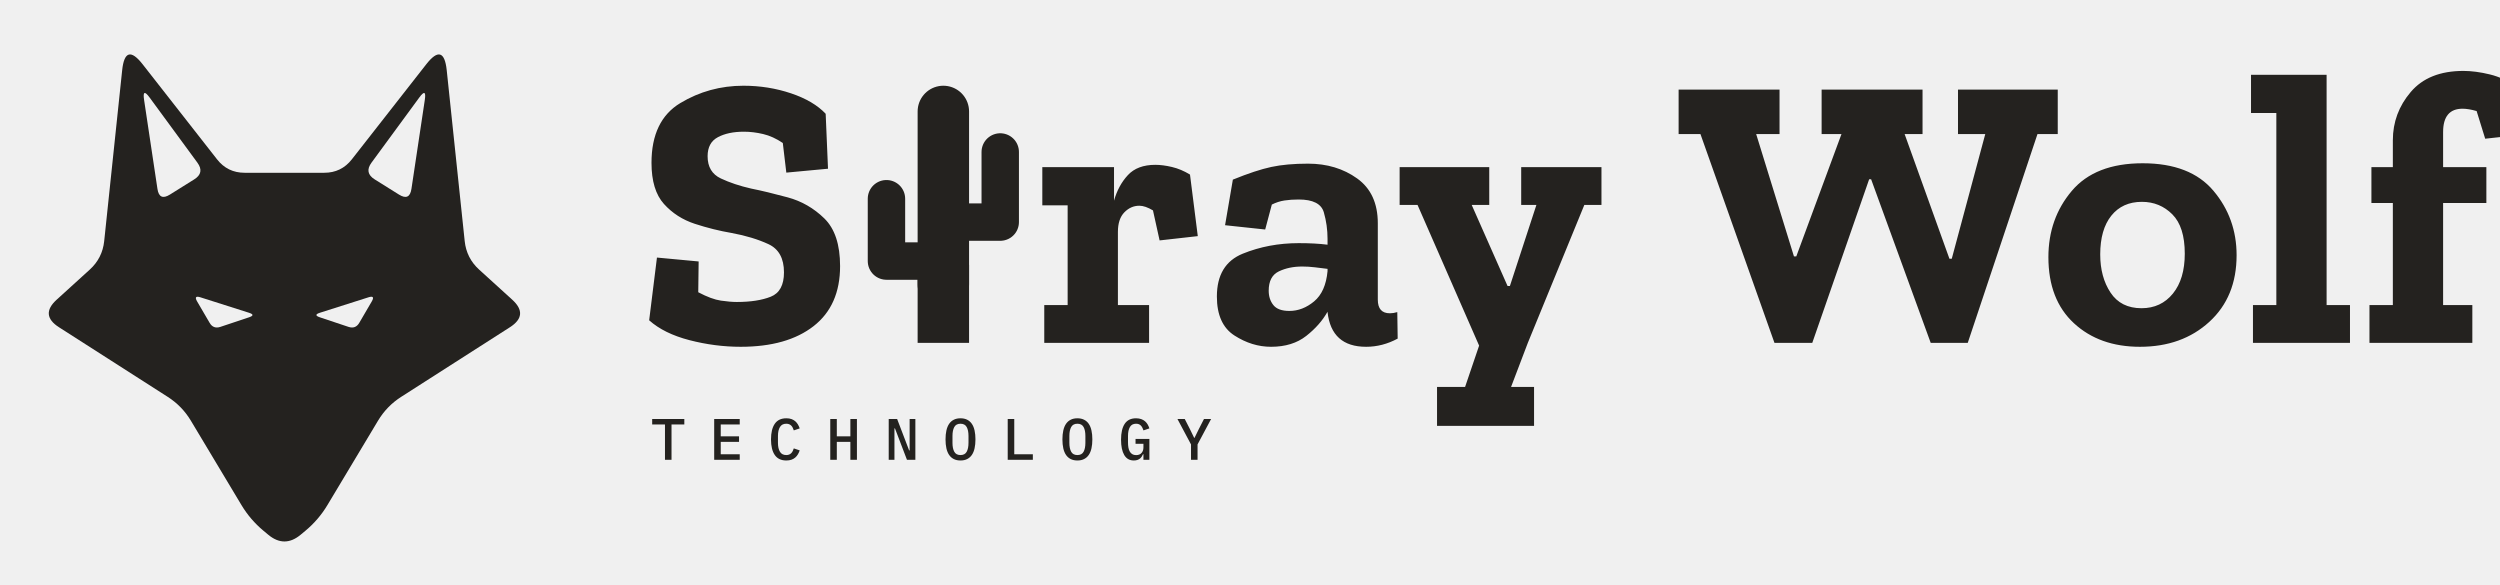
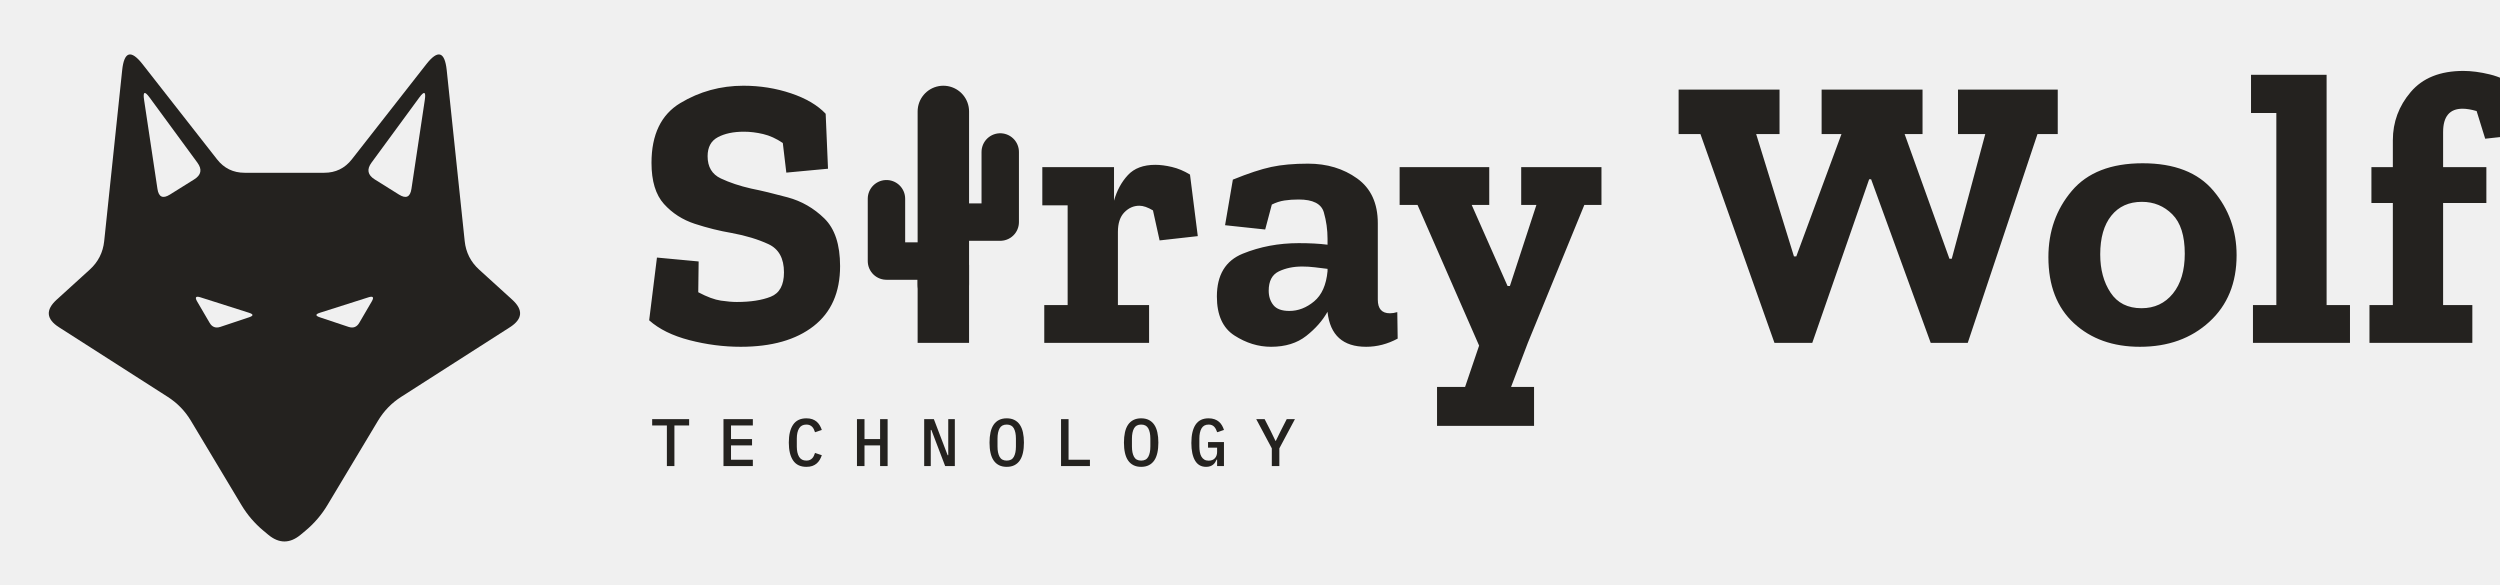
<svg xmlns="http://www.w3.org/2000/svg" viewBox="0 0 641.6 150">
  <g transform="translate(0,2) scale(0.73)">
    <defs>
      <mask id="hmono-dark">
        <rect width="200" height="200" fill="#fff" />
        <path fill="#000" d="M52.60 31.55 L69.40 54.45 Q72.00 58.00 68.27 60.33 L59.73 65.67 Q56.00 68.00 55.35 63.65 L50.65 32.35 Q50.00 28.00 52.60 31.55Z" />
        <path fill="#000" d="M147.40 31.55 L130.60 54.45 Q128.00 58.00 131.73 60.33 L140.27 65.67 Q144.00 68.00 144.65 63.65 L149.35 32.35 Q150.00 28.00 147.40 31.55Z" />
        <path fill="#000" d="M70.48 101.79 L87.52 107.21 Q90.00 108.00 87.53 108.82 L77.47 112.18 Q75.00 113.00 73.69 110.75 L69.31 103.25 Q68.00 101.00 70.48 101.79Z" />
        <path fill="#000" d="M129.52 101.79 L112.48 107.21 Q110.00 108.00 112.47 108.82 L122.53 112.18 Q125.00 113.00 126.31 110.75 L130.69 103.25 Q132.00 101.00 129.52 101.79Z" />
      </mask>
    </defs>
    <path fill="#24221F" mask="url(#hmono-dark)" d="M50.16 19.88 L76.30 53.27 Q80.00 58.00 86.00 58.00 L114.00 58.00 Q120.00 58.00 123.70 53.27 L149.84 19.88 Q156.00 12.00 157.05 21.95 L163.37 82.03 Q164.00 88.00 168.44 92.04 L180.08 102.62 Q186.00 108.00 179.26 112.31 L141.05 136.77 Q136.00 140.00 132.91 145.14 L115.09 174.86 Q112.00 180.00 107.39 183.84 L105.71 185.24 Q100.00 190.00 94.29 185.24 L92.61 183.84 Q88.00 180.00 84.91 174.86 L67.09 145.14 Q64.00 140.00 58.95 136.77 L20.74 112.31 Q14.00 108.00 19.92 102.62 L31.56 92.04 Q36.00 88.00 36.63 82.03 L42.95 21.95 Q44.00 12.00 50.16 19.88Z" />
  </g>
  <path fill="#24221F" d="M215.6 68.3Q215.6 78.4 208.8 83.7Q202.0 89.0 190.1 89.0Q183.5 89.0 176.95 87.3Q170.4 85.6 166.6 82.2L168.6 66.1L179.3 67.1L179.2 75.0Q182.6 76.8 185.0 77.15Q187.4 77.5 189.1 77.5Q194.4 77.5 197.8 76.15Q201.2 74.8 201.2 69.9Q201.2 64.5 197.2 62.65Q193.2 60.8 187.8 59.8Q183.1 59.0 178.35 57.45Q173.6 55.9 170.4 52.35Q167.2 48.8 167.2 41.8Q167.2 30.9 174.6 26.45Q182.0 22.0 190.8 22.0Q197.2 22.0 203.0 23.95Q208.8 25.9 211.9 29.2L212.5 43.3L201.8 44.3L200.9 36.7Q198.4 35.0 195.85 34.4Q193.3 33.8 190.9 33.8Q186.9 33.8 184.25 35.2Q181.6 36.6 181.6 40.1Q181.6 44.2 185.0 45.8Q188.4 47.4 192.8 48.4Q196.8 49.2 202.15 50.65Q207.5 52.1 211.55 56.05Q215.6 60.0 215.6 68.3Z M296.5 42.3Q298.4 42.3 300.75 42.85Q303.1 43.4 305.4 44.8L307.4 60.6L297.6 61.7L295.9 54.0Q293.9 52.8 292.4 52.8Q290.2 52.8 288.55 54.5Q286.9 56.2 286.9 59.5V78.3H294.9V88.0H268.0V78.3H274.0V52.7H267.5V42.9H285.9V51.5Q287.0 47.6 289.45 44.95Q291.9 42.3 296.5 42.3Z M316.4 46.1Q322.3 43.7 326.25 42.85Q330.2 42.0 335.7 42.0Q343.0 42.0 348.3 45.8Q353.6 49.6 353.6 57.3V76.9Q353.6 80.4 356.7 80.4Q357.6 80.4 358.6 80.1L358.7 86.9Q354.8 89.0 350.6 89.0Q341.7 89.0 340.7 80.1V80.0Q338.8 83.4 335.25 86.2Q331.7 89.0 326.2 89.0Q321.3 89.0 316.8 86.1Q312.3 83.2 312.3 76.1Q312.3 67.8 318.95 65.1Q325.6 62.4 333.3 62.4Q337.6 62.4 340.7 62.8V61.3Q340.7 57.8 339.75 54.5Q338.8 51.2 333.3 51.2Q331.3 51.2 329.65 51.45Q328.0 51.7 326.4 52.5L324.7 58.9L314.4 57.8ZM340.7 69.6V69.0Q339.1 68.8 337.45 68.6Q335.8 68.4 334.2 68.4Q330.8 68.4 328.2 69.65Q325.6 70.9 325.6 74.6Q325.6 76.8 326.8 78.3Q328.0 79.8 330.9 79.8Q334.3 79.8 337.25 77.35Q340.2 74.9 340.7 69.6Z M411 52.6H406.6L392.1 88.0L387.8 99.3H393.7V109.3H368.8V99.3H376L379.6 88.7L363.8 52.6H359.2V42.9H382.2V52.6H377.7L386.9 73.4H387.5L394.3 52.6H390.4V42.9H411Z M528.1 34.4H522.9L505 88.0H495.5L480.2 46.0H479.7L465.1 88.0H455.4L436.4 34.4H430.8V23.0H456.7V34.4H450.7L460.4 65.8H461L472.6 34.4H467.5V23.0H493.4V34.4H488.8L500.3 66.4H500.9L509.5 34.4H502.5V23.0H528.1Z M574.0 65.5Q574.0 76.2 567.0 82.6Q560.0 89.0 549.2 89.0Q538.8 89.0 532.25 82.95Q525.7 76.9 525.7 66.0Q525.7 56.1 531.7 49.0Q537.7 41.9 549.9 41.9Q562.1 41.9 568.05 48.95Q574.0 56.0 574.0 65.5ZM560.7 65.1Q560.7 58.2 557.5 55.0Q554.3 51.8 549.7 51.8Q544.7 51.8 541.85 55.35Q539.0 58.9 539.0 65.3Q539.0 71.1 541.65 75.1Q544.3 79.1 549.6 79.1Q554.6 79.1 557.65 75.35Q560.7 71.6 560.7 65.1Z M603.1 88.0H578.2V78.3H584.2V29.0H577.7V19.2H597.1V78.3H603.1Z M632.2 18.2Q635.3 18.2 639.0 19.1Q642.7 20.0 645.8 22.3L647.8 34.5L637.8 35.6L635.6 28.5Q633.5 27.9 632 27.9Q627 27.9 627 33.9V42.9H638.1V52.1H627V78.3H634.5V88.0H608.1V78.3H614.1V52.1H608.6V42.9H614.1V36.0Q614.1 29.0 618.7 23.6Q623.3 18.2 632.2 18.2Z" />
  <g fill="none" stroke="#24221F" stroke-linejoin="round">
    <path d="M242.1 88 V68" stroke-width="13.2" stroke-linecap="butt" />
    <path d="M242.1 73 V28.6" stroke-width="13.2" stroke-linecap="round" />
    <path d="M242.1 67 H227.5 V51" stroke-width="9.6" stroke-linecap="round" />
    <path d="M242.1 57 H256.7 V39" stroke-width="9.6" stroke-linecap="round" />
  </g>
-   <path fill="#24221F" d="M172.34 108.94V118.0H170.66V108.94H167.375V107.53H175.625V108.94Z M183.29 118.0V107.53H189.845V108.94H184.97V111.985H189.665V113.395H184.97V116.59H189.845V118.0Z M201.8 118.18Q199.805 118.18 198.838 116.77Q197.87 115.36 197.87 112.765Q197.87 110.17 198.838 108.76Q199.805 107.35 201.8 107.35Q202.565 107.35 203.127 107.552Q203.69 107.755 204.095 108.108Q204.5 108.46 204.778 108.933Q205.055 109.405 205.235 109.945L203.72 110.455Q203.6 110.095 203.45 109.78Q203.3 109.465 203.075 109.24Q202.85 109.015 202.543 108.88Q202.235 108.745 201.785 108.745Q200.675 108.745 200.165 109.593Q199.655 110.44 199.655 111.88V113.65Q199.655 115.09 200.165 115.938Q200.675 116.785 201.785 116.785Q202.235 116.785 202.543 116.65Q202.85 116.515 203.075 116.29Q203.3 116.065 203.45 115.75Q203.6 115.435 203.72 115.075L205.235 115.585Q205.055 116.125 204.778 116.597Q204.5 117.07 204.095 117.422Q203.69 117.775 203.127 117.978Q202.565 118.18 201.8 118.18Z M218.24 113.395H214.76V118.0H213.08V107.53H214.76V111.985H218.24V107.53H219.92V118.0H218.24Z M229.685 109.945H229.55V118.0H228.08V107.53H230.24L233.315 115.585H233.45V107.53H234.92V118.0H232.76Z M246.5 118.18Q245.51 118.18 244.782 117.812Q244.055 117.445 243.583 116.755Q243.11 116.065 242.885 115.06Q242.66 114.055 242.66 112.765Q242.66 111.49 242.885 110.477Q243.11 109.465 243.583 108.775Q244.055 108.085 244.782 107.718Q245.51 107.35 246.5 107.35Q247.49 107.35 248.218 107.718Q248.945 108.085 249.417 108.775Q249.89 109.465 250.115 110.477Q250.34 111.49 250.34 112.765Q250.34 114.055 250.115 115.06Q249.89 116.065 249.417 116.755Q248.945 117.445 248.218 117.812Q247.49 118.18 246.5 118.18ZM246.5 116.785Q247.625 116.785 248.09 115.938Q248.555 115.09 248.555 113.635V111.88Q248.555 110.44 248.09 109.593Q247.625 108.745 246.5 108.745Q245.375 108.745 244.91 109.593Q244.445 110.44 244.445 111.88V113.65Q244.445 115.09 244.91 115.938Q245.375 116.785 246.5 116.785Z M258.62 118.0V107.53H260.3V116.59H265.07V118.0Z M276.5 118.18Q275.51 118.18 274.783 117.812Q274.055 117.445 273.582 116.755Q273.11 116.065 272.885 115.06Q272.66 114.055 272.66 112.765Q272.66 111.49 272.885 110.477Q273.11 109.465 273.582 108.775Q274.055 108.085 274.783 107.718Q275.51 107.35 276.5 107.35Q277.49 107.35 278.217 107.718Q278.945 108.085 279.418 108.775Q279.89 109.465 280.115 110.477Q280.34 111.49 280.34 112.765Q280.34 114.055 280.115 115.06Q279.89 116.065 279.418 116.755Q278.945 117.445 278.217 117.812Q277.49 118.18 276.5 118.18ZM276.5 116.785Q277.625 116.785 278.09 115.938Q278.555 115.09 278.555 113.635V111.88Q278.555 110.44 278.09 109.593Q277.625 108.745 276.5 108.745Q275.375 108.745 274.91 109.593Q274.445 110.44 274.445 111.88V113.65Q274.445 115.09 274.91 115.938Q275.375 116.785 276.5 116.785Z M293.45 116.56H293.345Q293.21 116.875 293.022 117.167Q292.835 117.46 292.558 117.685Q292.28 117.91 291.89 118.045Q291.5 118.18 290.99 118.18Q289.355 118.18 288.53 116.785Q287.705 115.39 287.705 112.84Q287.705 110.17 288.65 108.76Q289.595 107.35 291.545 107.35Q292.31 107.35 292.887 107.56Q293.465 107.77 293.87 108.123Q294.275 108.475 294.545 108.947Q294.815 109.42 294.98 109.945L293.465 110.455Q293.345 110.11 293.195 109.803Q293.045 109.495 292.827 109.255Q292.61 109.015 292.303 108.88Q291.995 108.745 291.56 108.745Q290.465 108.745 289.977 109.593Q289.49 110.44 289.49 111.88V113.545Q289.49 114.265 289.595 114.865Q289.7 115.465 289.947 115.892Q290.195 116.32 290.592 116.56Q290.99 116.8 291.56 116.8Q292.475 116.8 292.962 116.252Q293.45 115.705 293.45 114.85V113.905H291.425V112.645H294.98V118.0H293.45Z M305.66 118.0V114.055L302.18 107.53H304.055L305.39 110.14L306.47 112.375H306.56L307.655 110.14L308.99 107.53H310.82L307.34 114.055V118.0Z" />
+   <g data-tech="1.15" transform="translate(167.4 107.3) scale(1.15) translate(-167.4 -107.3)">
+     <path fill="#24221F" d="M172.34 108.94V118.0H170.66V108.94H167.375V107.53H175.625V108.94Z M183.29 118.0V107.53H189.845V108.94H184.97V111.985H189.665V113.395H184.97V116.59H189.845V118.0Z M201.8 118.18Q199.805 118.18 198.838 116.77Q197.87 115.36 197.87 112.765Q197.87 110.17 198.838 108.76Q199.805 107.35 201.8 107.35Q202.565 107.35 203.127 107.552Q203.69 107.755 204.095 108.108Q204.5 108.46 204.778 108.933Q205.055 109.405 205.235 109.945L203.72 110.455Q203.6 110.095 203.45 109.78Q203.3 109.465 203.075 109.24Q202.85 109.015 202.543 108.88Q202.235 108.745 201.785 108.745Q200.675 108.745 200.165 109.593Q199.655 110.44 199.655 111.88V113.65Q199.655 115.09 200.165 115.938Q200.675 116.785 201.785 116.785Q202.235 116.785 202.543 116.65Q202.85 116.515 203.075 116.29Q203.3 116.065 203.45 115.75Q203.6 115.435 203.72 115.075L205.235 115.585Q205.055 116.125 204.778 116.597Q204.5 117.07 204.095 117.422Q203.69 117.775 203.127 117.978Q202.565 118.18 201.8 118.18Z M218.24 113.395H214.76V118.0H213.08V107.53H214.76V111.985H218.24V107.53H219.92V118.0H218.24Z M229.685 109.945H229.55V118.0H228.08V107.53H230.24L233.315 115.585H233.45V107.53H234.92V118.0H232.76Z M246.5 118.18Q245.51 118.18 244.782 117.812Q244.055 117.445 243.583 116.755Q243.11 116.065 242.885 115.06Q242.66 114.055 242.66 112.765Q242.66 111.49 242.885 110.477Q243.11 109.465 243.583 108.775Q244.055 108.085 244.782 107.718Q245.51 107.35 246.5 107.35Q247.49 107.35 248.218 107.718Q248.945 108.085 249.417 108.775Q249.89 109.465 250.115 110.477Q250.34 111.49 250.34 112.765Q250.34 114.055 250.115 115.06Q249.89 116.065 249.417 116.755Q248.945 117.445 248.218 117.812Q247.49 118.18 246.5 118.18ZM246.5 116.785Q247.625 116.785 248.09 115.938Q248.555 115.09 248.555 113.635V111.88Q248.555 110.44 248.09 109.593Q247.625 108.745 246.5 108.745Q245.375 108.745 244.91 109.593Q244.445 110.44 244.445 111.88V113.65Q244.445 115.09 244.91 115.938Q245.375 116.785 246.5 116.785Z M258.62 118.0V107.53H260.3V116.59H265.07V118.0Z M276.5 118.18Q275.51 118.18 274.783 117.812Q274.055 117.445 273.582 116.755Q273.11 116.065 272.885 115.06Q272.66 114.055 272.66 112.765Q272.66 111.49 272.885 110.477Q273.11 109.465 273.582 108.775Q274.055 108.085 274.783 107.718Q275.51 107.35 276.5 107.35Q277.49 107.35 278.217 107.718Q278.945 108.085 279.418 108.775Q279.89 109.465 280.115 110.477Q280.34 111.49 280.34 112.765Q280.34 114.055 280.115 115.06Q279.89 116.065 279.418 116.755Q278.945 117.445 278.217 117.812Q277.49 118.18 276.5 118.18ZM276.5 116.785Q277.625 116.785 278.09 115.938Q278.555 115.09 278.555 113.635V111.88Q278.555 110.44 278.09 109.593Q277.625 108.745 276.5 108.745Q275.375 108.745 274.91 109.593Q274.445 110.44 274.445 111.88V113.65Q274.445 115.09 274.91 115.938Q275.375 116.785 276.5 116.785Z M293.45 116.56H293.345Q293.21 116.875 293.022 117.167Q292.835 117.46 292.558 117.685Q292.28 117.91 291.89 118.045Q291.5 118.18 290.99 118.18Q289.355 118.18 288.53 116.785Q287.705 115.39 287.705 112.84Q287.705 110.17 288.65 108.76Q289.595 107.35 291.545 107.35Q292.31 107.35 292.887 107.56Q293.465 107.77 293.87 108.123Q294.275 108.475 294.545 108.947Q294.815 109.42 294.98 109.945L293.465 110.455Q293.345 110.11 293.195 109.803Q293.045 109.495 292.827 109.255Q292.61 109.015 292.303 108.88Q291.995 108.745 291.56 108.745Q290.465 108.745 289.977 109.593Q289.49 110.44 289.49 111.88V113.545Q289.49 114.265 289.595 114.865Q289.7 115.465 289.947 115.892Q290.195 116.32 290.592 116.56Q290.99 116.8 291.56 116.8Q292.475 116.8 292.962 116.252Q293.45 115.705 293.45 114.85V113.905H291.425V112.645H294.98V118.0H293.45Z M305.66 118.0V114.055L302.18 107.53H304.055L305.39 110.14L306.47 112.375H306.56L307.655 110.14L308.99 107.53H310.82L307.34 114.055V118.0Z" />
+   </g>
</svg>
